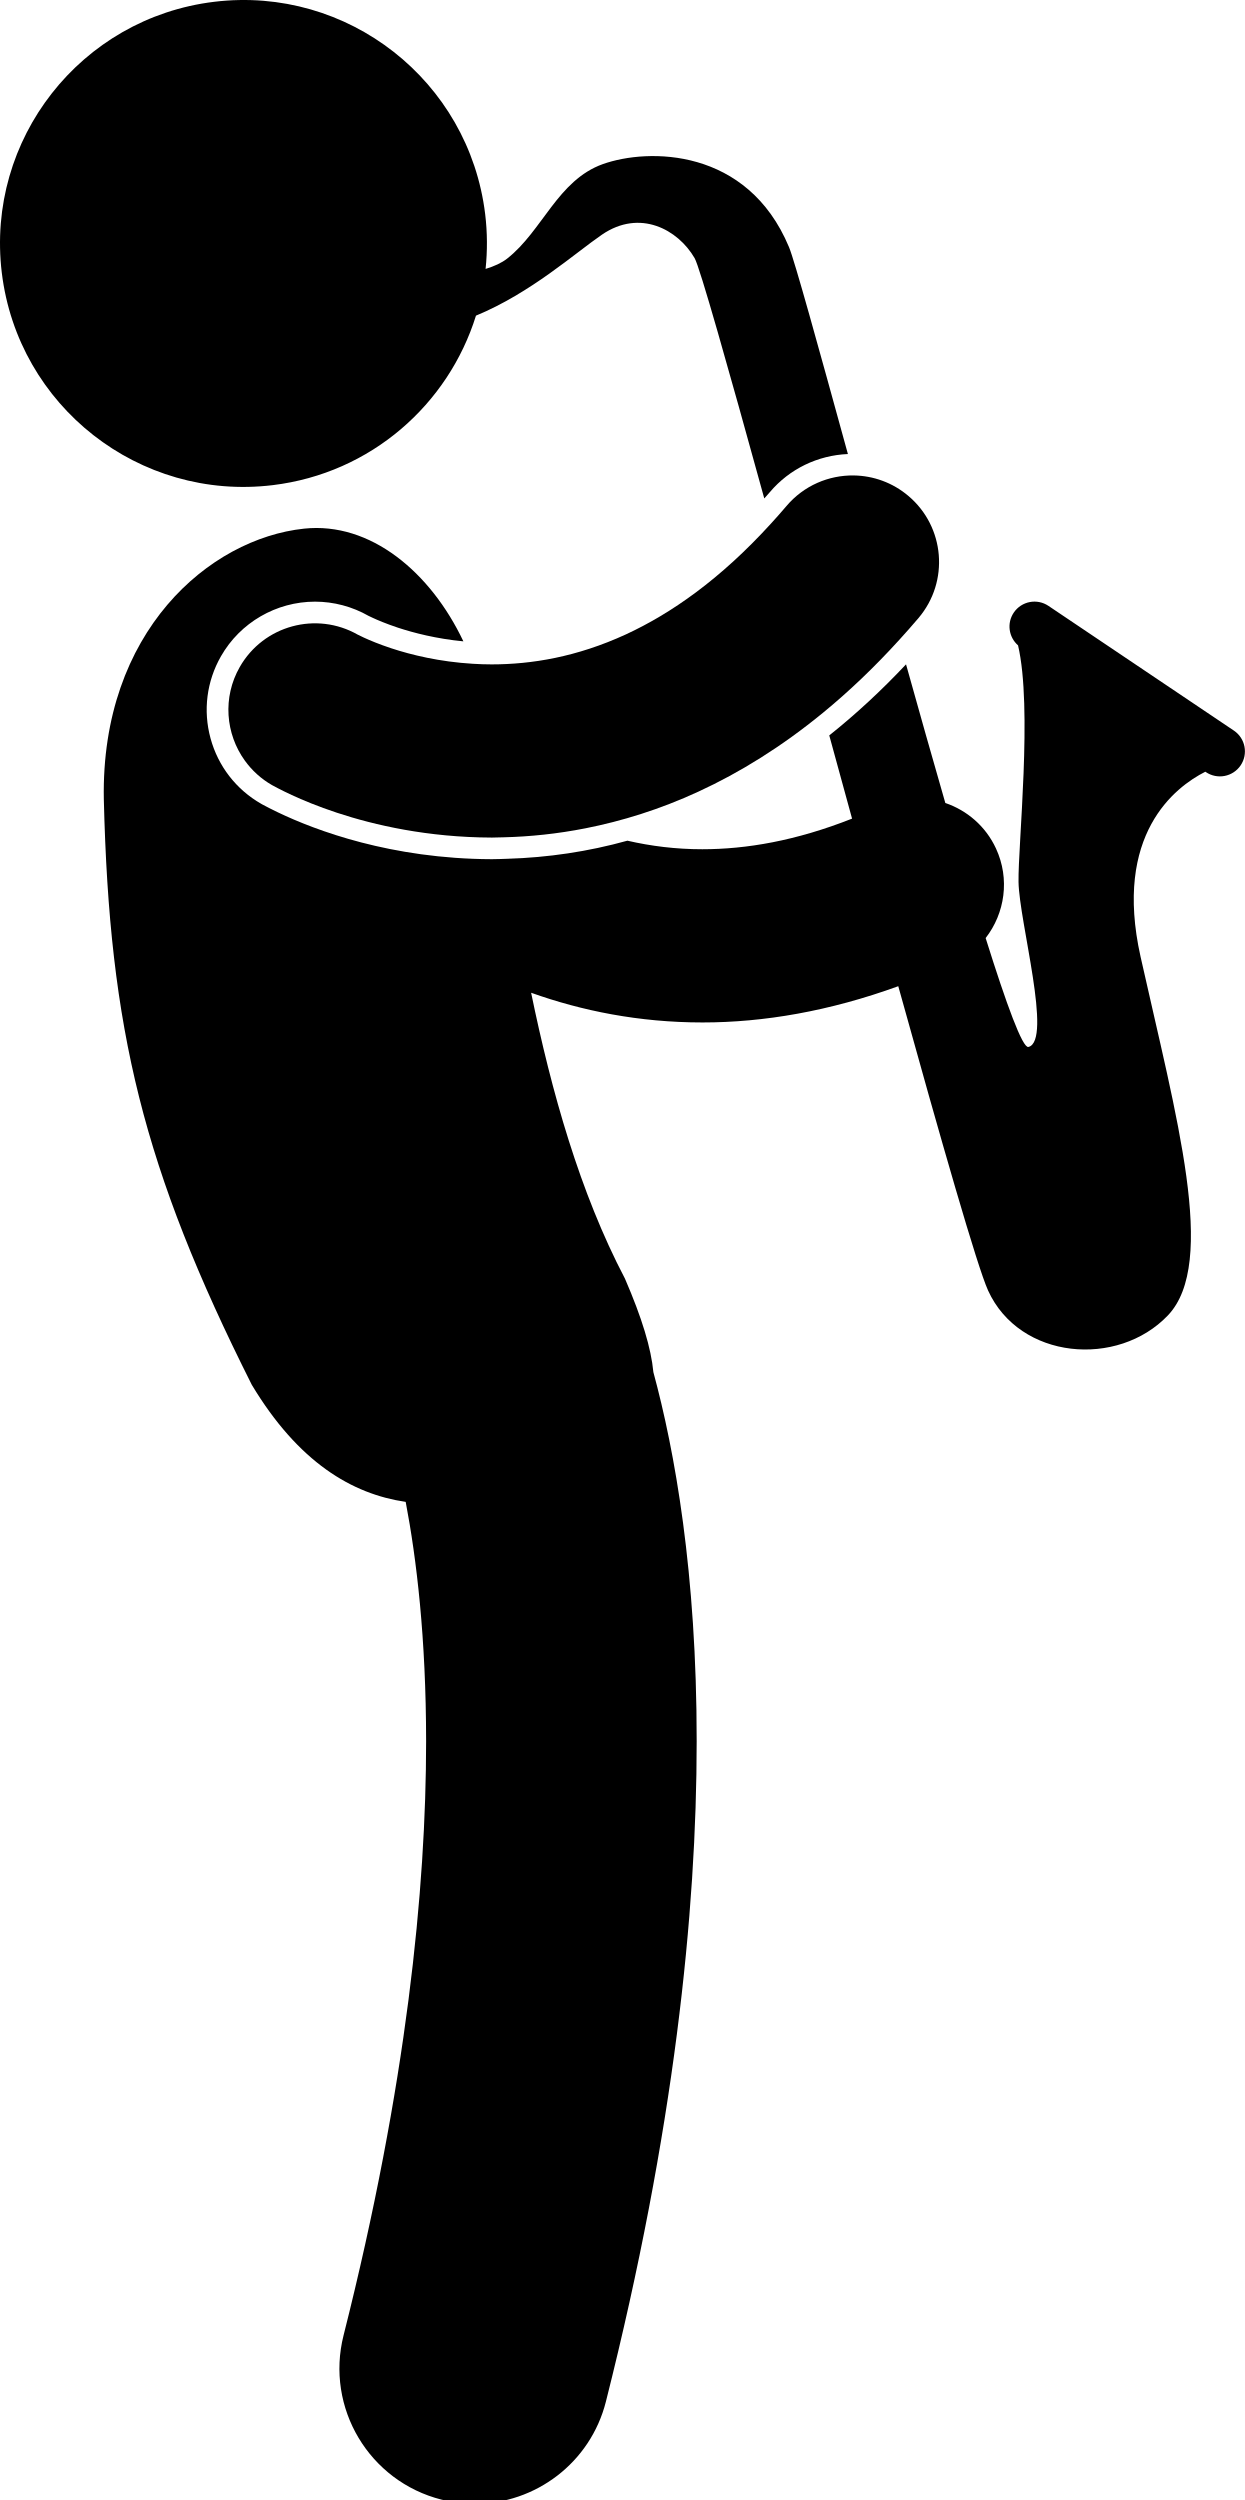
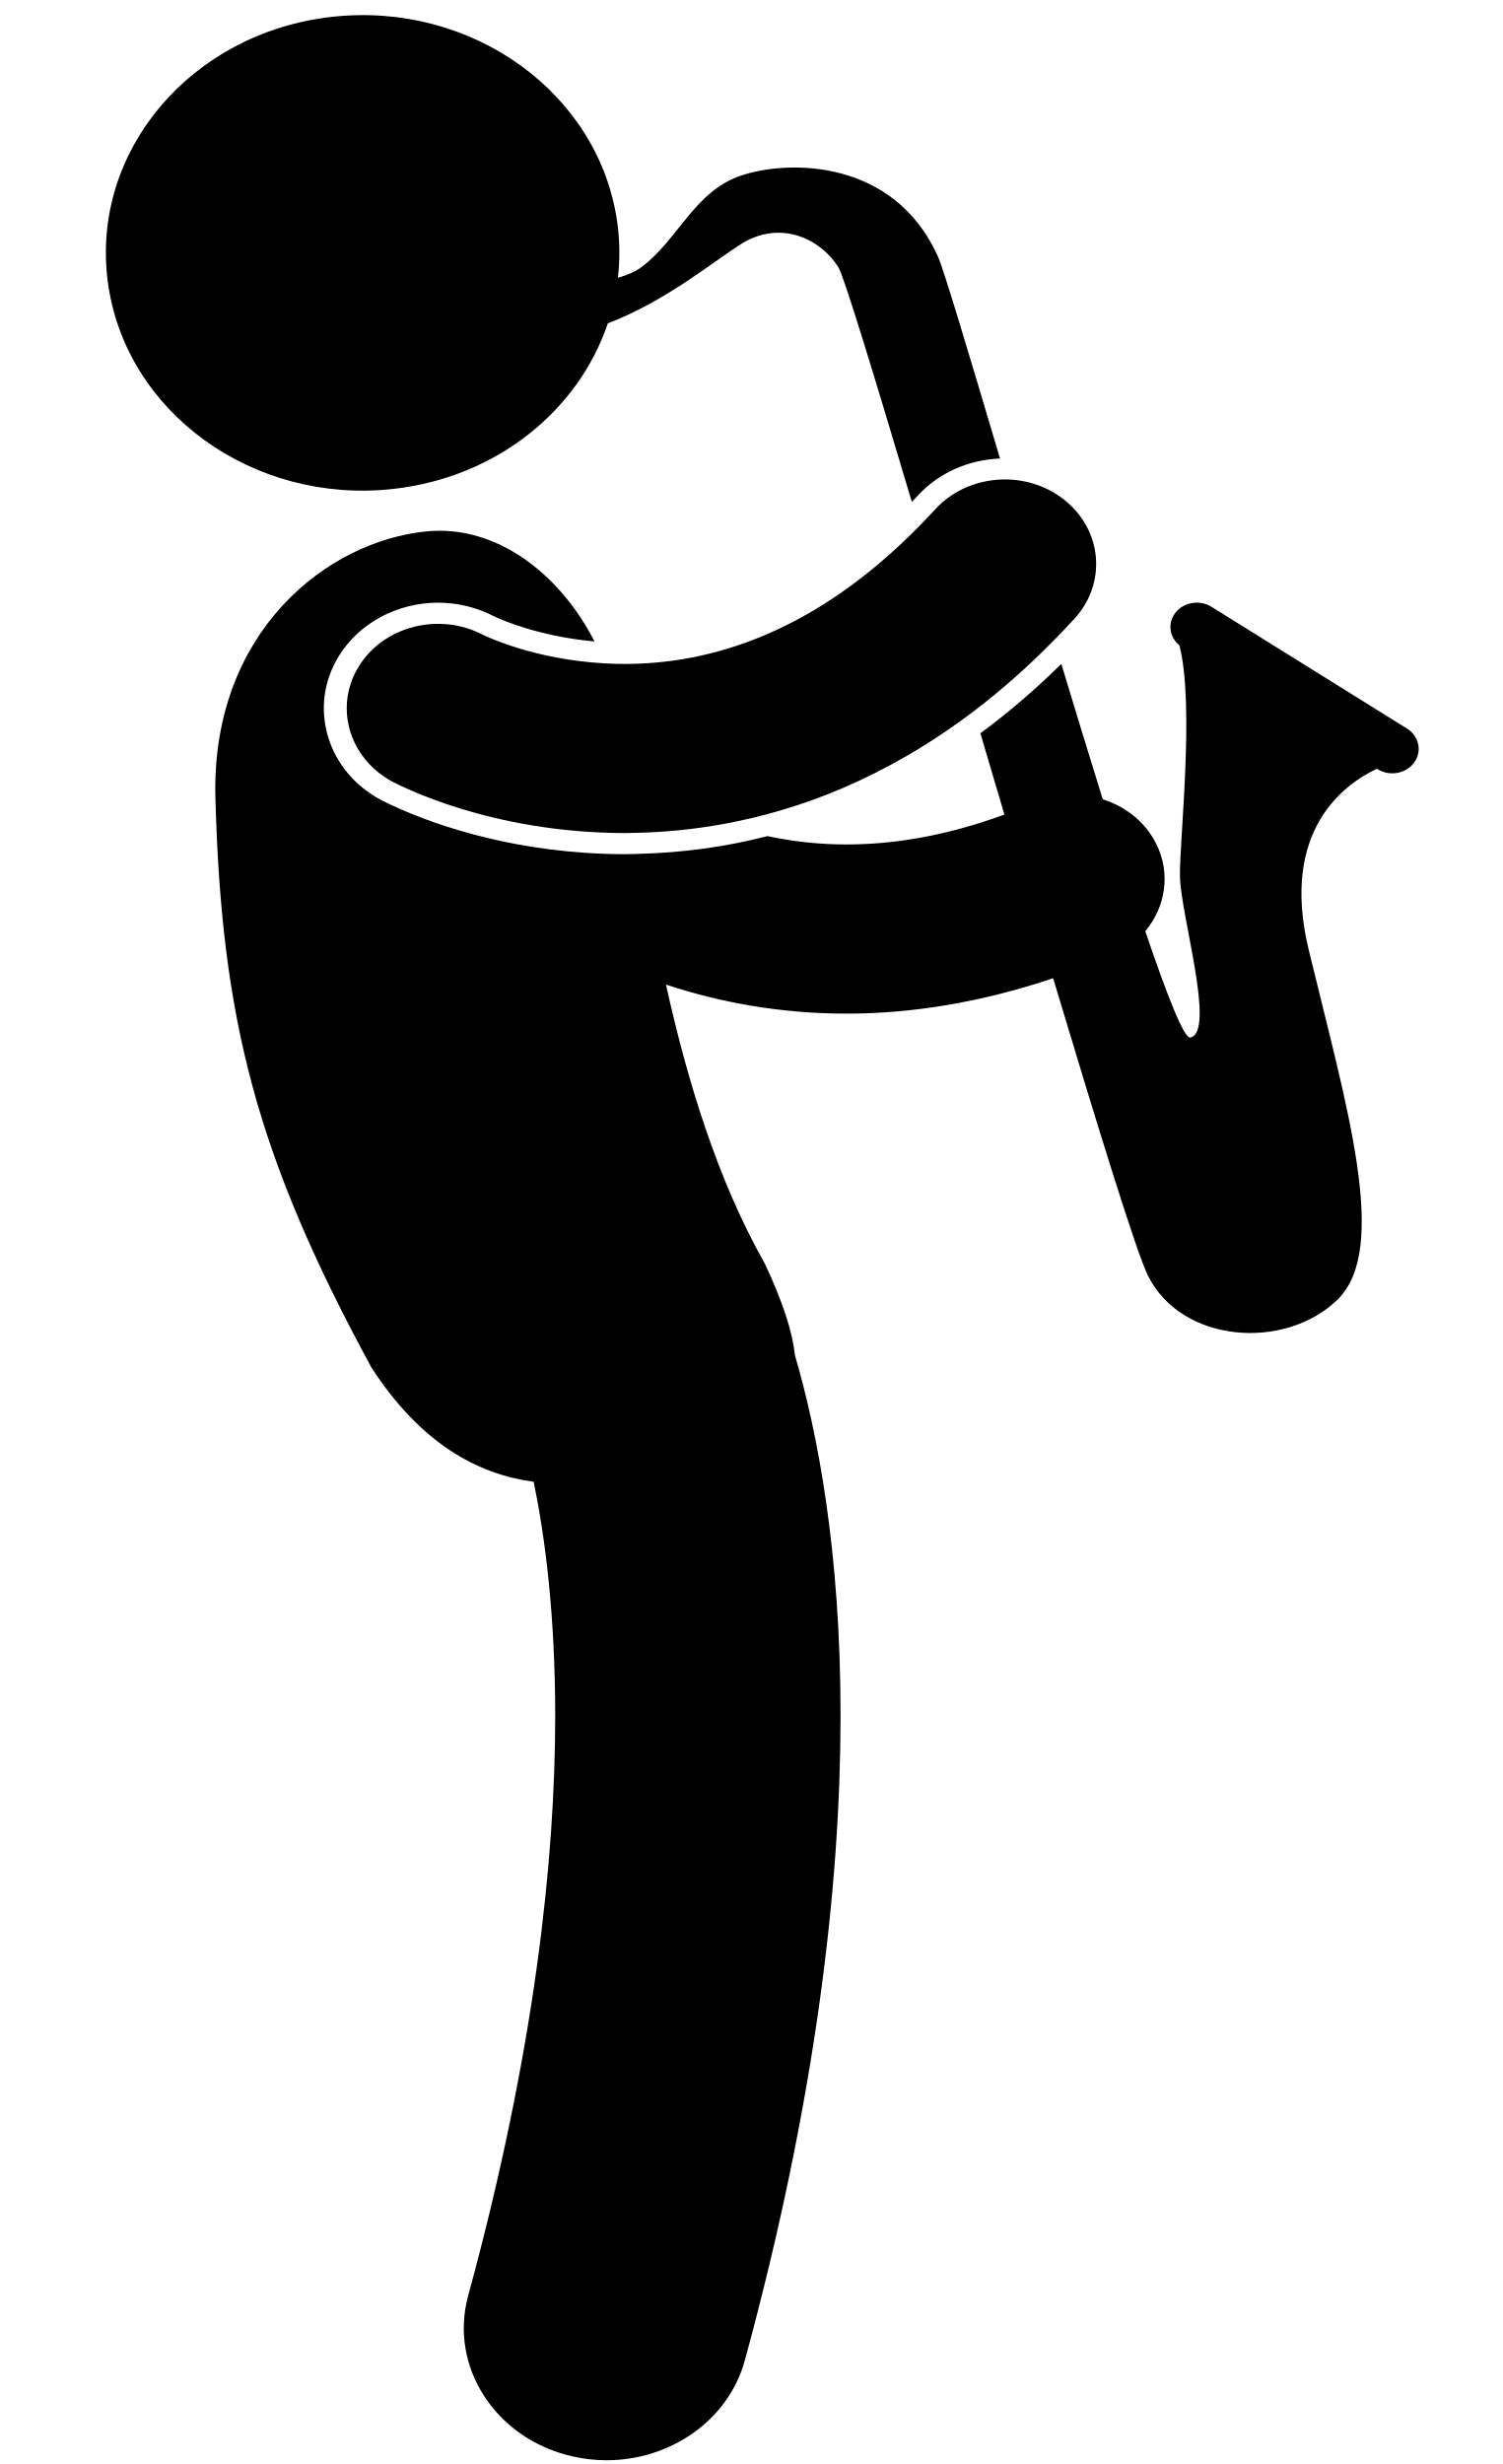
- <svg xmlns="http://www.w3.org/2000/svg" width="115.031" height="231" xml:space="preserve" version="1.1">
+ <svg xmlns="http://www.w3.org/2000/svg" width="176.4" height="289.19" xml:space="preserve" version="1.1">
  <g>
-     <g id="svg_1">
-       <path id="svg_2" d="m78.346,41.953c-2.775,-10.09 -4.925,-17.88 -5.442,-19.119c-3.842,-9.212 -13.023,-9.159 -17.197,-7.672c-4.173,1.487 -5.588,6.177 -8.842,8.73c-0.514,0.403 -1.203,0.716 -1.997,0.956c0.172,-1.65 0.17,-3.344 -0.038,-5.061c-1.496,-12.332 -12.707,-21.118 -25.039,-19.621c-12.334,1.493 -21.12,12.705 -19.625,25.038c1.497,12.333 12.707,21.119 25.04,19.623c9.077,-1.101 16.224,-7.464 18.774,-15.661c5.068,-2.094 9.172,-5.794 11.641,-7.484c3.508,-2.401 7.027,-0.475 8.562,2.17c0.482,0.831 3.05,9.925 6.436,22.203c0.174,-0.199 0.35,-0.386 0.523,-0.591c1.809,-2.136 4.416,-3.393 7.204,-3.511z" />
-       <path id="svg_3" d="m33.633,58.92c-0.269,-0.123 -0.455,-0.217 -0.551,-0.266l-0.012,-0.004c-3.836,-2.191 -8.723,-0.858 -10.914,2.978c-1.607,2.812 -1.313,6.185 0.466,8.651c0.648,0.897 1.488,1.68 2.513,2.265c0.719,0.38 8.49,4.807 20.293,4.848c0.016,0 0.033,0 0.049,0c0.355,0 0.725,-0.018 1.087,-0.026c2.385,-0.06 4.914,-0.313 7.546,-0.833c3.35,-0.662 6.855,-1.738 10.424,-3.387c3.827,-1.762 7.698,-4.159 11.516,-7.291c2.375,-1.948 4.729,-4.186 7.039,-6.728c0.598,-0.657 1.193,-1.327 1.785,-2.026c2.855,-3.37 2.438,-8.418 -0.934,-11.273c-1.47,-1.247 -3.261,-1.869 -5.049,-1.896c-2.31,-0.033 -4.616,0.928 -6.223,2.827c-0.473,0.558 -0.944,1.086 -1.413,1.602c-4.733,5.2 -9.271,8.336 -13.42,10.257c-4.566,2.099 -8.732,2.768 -12.406,2.772c-0.597,0.001 -1.174,-0.023 -1.742,-0.057c-3.044,-0.182 -5.657,-0.811 -7.543,-1.435c-1.118,-0.37 -1.977,-0.732 -2.511,-0.978z" />
-       <path id="svg_4" d="m114.019,67.513l-17.132,-11.523c-1.057,-0.719 -2.495,-0.444 -3.212,0.611c-0.664,0.976 -0.473,2.271 0.392,3.03c1.355,5.775 -0.009,18.456 0.045,21.859c0.061,3.668 3.156,14.683 0.916,15.249c-0.54,0.137 -2.011,-3.866 -3.954,-10.063c1.78,-2.289 2.256,-5.466 0.953,-8.279c-0.956,-2.063 -2.683,-3.521 -4.679,-4.201c-1.176,-4.075 -2.406,-8.425 -3.63,-12.81c-2.281,2.426 -4.648,4.617 -7.094,6.566c0.701,2.559 1.406,5.131 2.107,7.689c-5.208,2.058 -9.775,2.826 -13.834,2.829c-2.457,0.001 -4.762,-0.293 -6.925,-0.79c-3.631,1.009 -7.342,1.559 -11.101,1.671c-0.465,0.014 -0.929,0.038 -1.395,0.038l-0.004,0l-0.052,0c-9.284,-0.033 -16.228,-2.647 -19.737,-4.326c-0.551,-0.263 -1.025,-0.506 -1.402,-0.709l-0.027,-0.015l-0.111,-0.062c-2.32,-1.325 -3.984,-3.473 -4.689,-6.05c-0.702,-2.578 -0.359,-5.276 0.966,-7.594c1.775,-3.109 5.104,-5.04 8.69,-5.04c1.729,0 3.441,0.455 4.952,1.317c0.013,0.004 0.17,0.083 0.396,0.186c0.393,0.183 1.191,0.529 2.313,0.902c1.446,0.476 3.539,1.022 6.045,1.263c-3.031,-6.398 -8.592,-11.062 -14.717,-10.415c-8.748,0.925 -18.789,9.518 -18.506,24.999c0.514,21.284 3.636,34.123 13.672,54.11c4.309,7.166 9.264,10.095 14.221,10.819c1.005,5.27 1.883,12.574 1.887,22.124c-0.002,13.619 -1.792,31.77 -7.628,54.889c-1.691,6.692 2.364,13.491 9.059,15.181c1.027,0.26 2.057,0.384 3.07,0.384c5.589,0 10.679,-3.777 12.111,-9.443c6.298,-24.954 8.388,-45.19 8.388,-61.01c0.008,-15.6 -2.038,-26.883 -4.001,-34.112c-0.208,-2.209 -1.052,-5.003 -2.628,-8.645c-4.171,-7.957 -6.794,-17.297 -8.668,-26.412c4.665,1.665 9.956,2.744 15.821,2.745c0.009,0 0.019,0 0.028,0c5.637,0 11.719,-1.04 18.075,-3.35c3.987,14.361 7.299,25.923 8.298,28.117c2.919,6.411 11.986,7.154 16.611,2.305c4.623,-4.85 0.771,-18.39 -2.523,-33.153c-2.519,-11.295 3.17,-15.658 5.985,-17.087l0.047,0.031c1.057,0.719 2.495,0.444 3.212,-0.611c0.719,-1.057 0.446,-2.495 -0.611,-3.214z" />
+     <g stroke="null" id="svg_1">
+       <path stroke="null" id="svg_2" d="m117.371,53.814c-3.717,-12.516 -6.597,-22.179 -7.29,-23.716c-5.146,-11.427 -17.444,-11.361 -23.035,-9.516c-5.59,1.845 -7.485,7.662 -11.844,10.829c-0.689,0.5 -1.611,0.888 -2.675,1.186c0.23,-2.047 0.228,-4.148 -0.051,-6.278c-2.004,-15.297 -17.021,-26.195 -33.54,-24.338c-16.521,1.852 -28.29,15.76 -26.288,31.058c2.005,15.298 17.021,26.196 33.541,24.341c12.159,-1.366 21.732,-9.258 25.148,-19.426c6.789,-2.597 12.286,-7.187 15.593,-9.283c4.699,-2.978 9.413,-0.589 11.469,2.692c0.646,1.031 4.085,12.311 8.621,27.541c0.233,-0.247 0.469,-0.479 0.701,-0.733c2.423,-2.65 5.915,-4.209 9.65,-4.355z" />
+       <path stroke="null" id="svg_3" d="m57.477,74.861c-0.36,-0.153 -0.609,-0.269 -0.738,-0.33l-0.016,-0.005c-5.138,-2.718 -11.684,-1.064 -14.619,3.694c-2.153,3.488 -1.759,7.672 0.624,10.731c0.868,1.113 1.993,2.084 3.366,2.81c0.963,0.471 11.372,5.963 27.183,6.014c0.021,0 0.044,0 0.066,0c0.476,0 0.971,-0.022 1.456,-0.032c3.195,-0.074 6.582,-0.388 10.108,-1.033c4.487,-0.821 9.182,-2.156 13.963,-4.201c5.126,-2.186 10.311,-5.159 15.426,-9.044c3.181,-2.416 6.335,-5.192 9.429,-8.346c0.801,-0.815 1.598,-1.646 2.391,-2.513c3.824,-4.18 3.266,-10.442 -1.251,-13.983c-1.969,-1.547 -4.368,-2.318 -6.763,-2.352c-3.094,-0.041 -6.183,1.151 -8.336,3.507c-0.634,0.692 -1.264,1.347 -1.893,1.987c-6.34,6.45 -12.419,10.34 -17.976,12.723c-6.116,2.604 -11.697,3.433 -16.618,3.438c-0.8,0.001 -1.573,-0.029 -2.333,-0.071c-4.077,-0.226 -7.578,-1.006 -10.104,-1.78c-1.498,-0.459 -2.648,-0.908 -3.363,-1.213z" />
+       <path stroke="null" id="svg_4" d="m165.155,85.52l-22.948,-14.293c-1.416,-0.892 -3.342,-0.551 -4.302,0.758c-0.889,1.211 -0.634,2.817 0.525,3.758c1.815,7.163 -0.012,22.893 0.06,27.114c0.082,4.55 4.227,18.213 1.227,18.915c-0.723,0.17 -2.694,-4.795 -5.296,-12.482c2.384,-2.839 3.022,-6.78 1.277,-10.269c-1.281,-2.559 -3.594,-4.368 -6.268,-5.211c-1.575,-5.055 -3.223,-10.451 -4.862,-15.89c-3.055,3.009 -6.226,5.727 -9.502,8.145c0.939,3.174 1.883,6.365 2.822,9.538c-6.976,2.553 -13.094,3.505 -18.531,3.509c-3.291,0.001 -6.379,-0.363 -9.276,-0.98c-4.864,1.252 -9.835,1.934 -14.87,2.073c-0.623,0.017 -1.244,0.047 -1.869,0.047l-0.005,0l-0.07,0c-12.436,-0.041 -21.737,-3.283 -26.438,-5.366c-0.738,-0.326 -1.373,-0.628 -1.878,-0.879l-0.036,-0.019l-0.149,-0.077c-3.108,-1.644 -5.337,-4.308 -6.281,-7.505c-0.94,-3.198 -0.481,-6.544 1.294,-9.42c2.378,-3.856 6.837,-6.252 11.64,-6.252c2.316,0 4.609,0.564 6.633,1.634c0.017,0.005 0.228,0.103 0.53,0.231c0.526,0.227 1.595,0.656 3.098,1.119c1.937,0.59 4.74,1.268 8.097,1.567c-4.06,-7.936 -11.509,-13.722 -19.713,-12.919c-11.718,1.147 -25.168,11.806 -24.789,31.009c0.689,26.401 4.87,42.327 18.314,67.119c5.772,8.889 12.409,12.522 19.049,13.42c1.346,6.537 2.522,15.597 2.528,27.443c-0.003,16.893 -2.4,39.408 -10.218,68.085c-2.265,8.301 3.167,16.734 12.135,18.831c1.376,0.323 2.755,0.476 4.112,0.476c7.486,0 14.305,-4.685 16.223,-11.713c8.436,-30.953 11.236,-56.054 11.236,-75.678c0.011,-19.351 -2.73,-33.346 -5.359,-42.313c-0.279,-2.74 -1.409,-6.206 -3.52,-10.723c-5.587,-9.87 -9.101,-21.456 -11.611,-32.762c6.249,2.065 13.336,3.404 21.192,3.405c0.012,0 0.025,0 0.038,0c7.551,0 15.698,-1.29 24.211,-4.155c5.341,17.814 9.777,32.155 11.115,34.877c3.91,7.952 16.055,8.874 22.25,2.859c6.193,-6.016 1.033,-22.811 -3.38,-41.124c-3.374,-14.011 4.246,-19.422 8.017,-21.195l0.063,0.038c1.416,0.892 3.342,0.551 4.302,-0.758c0.963,-1.311 0.597,-3.095 -0.818,-3.987z" />
    </g>
  </g>
</svg>
